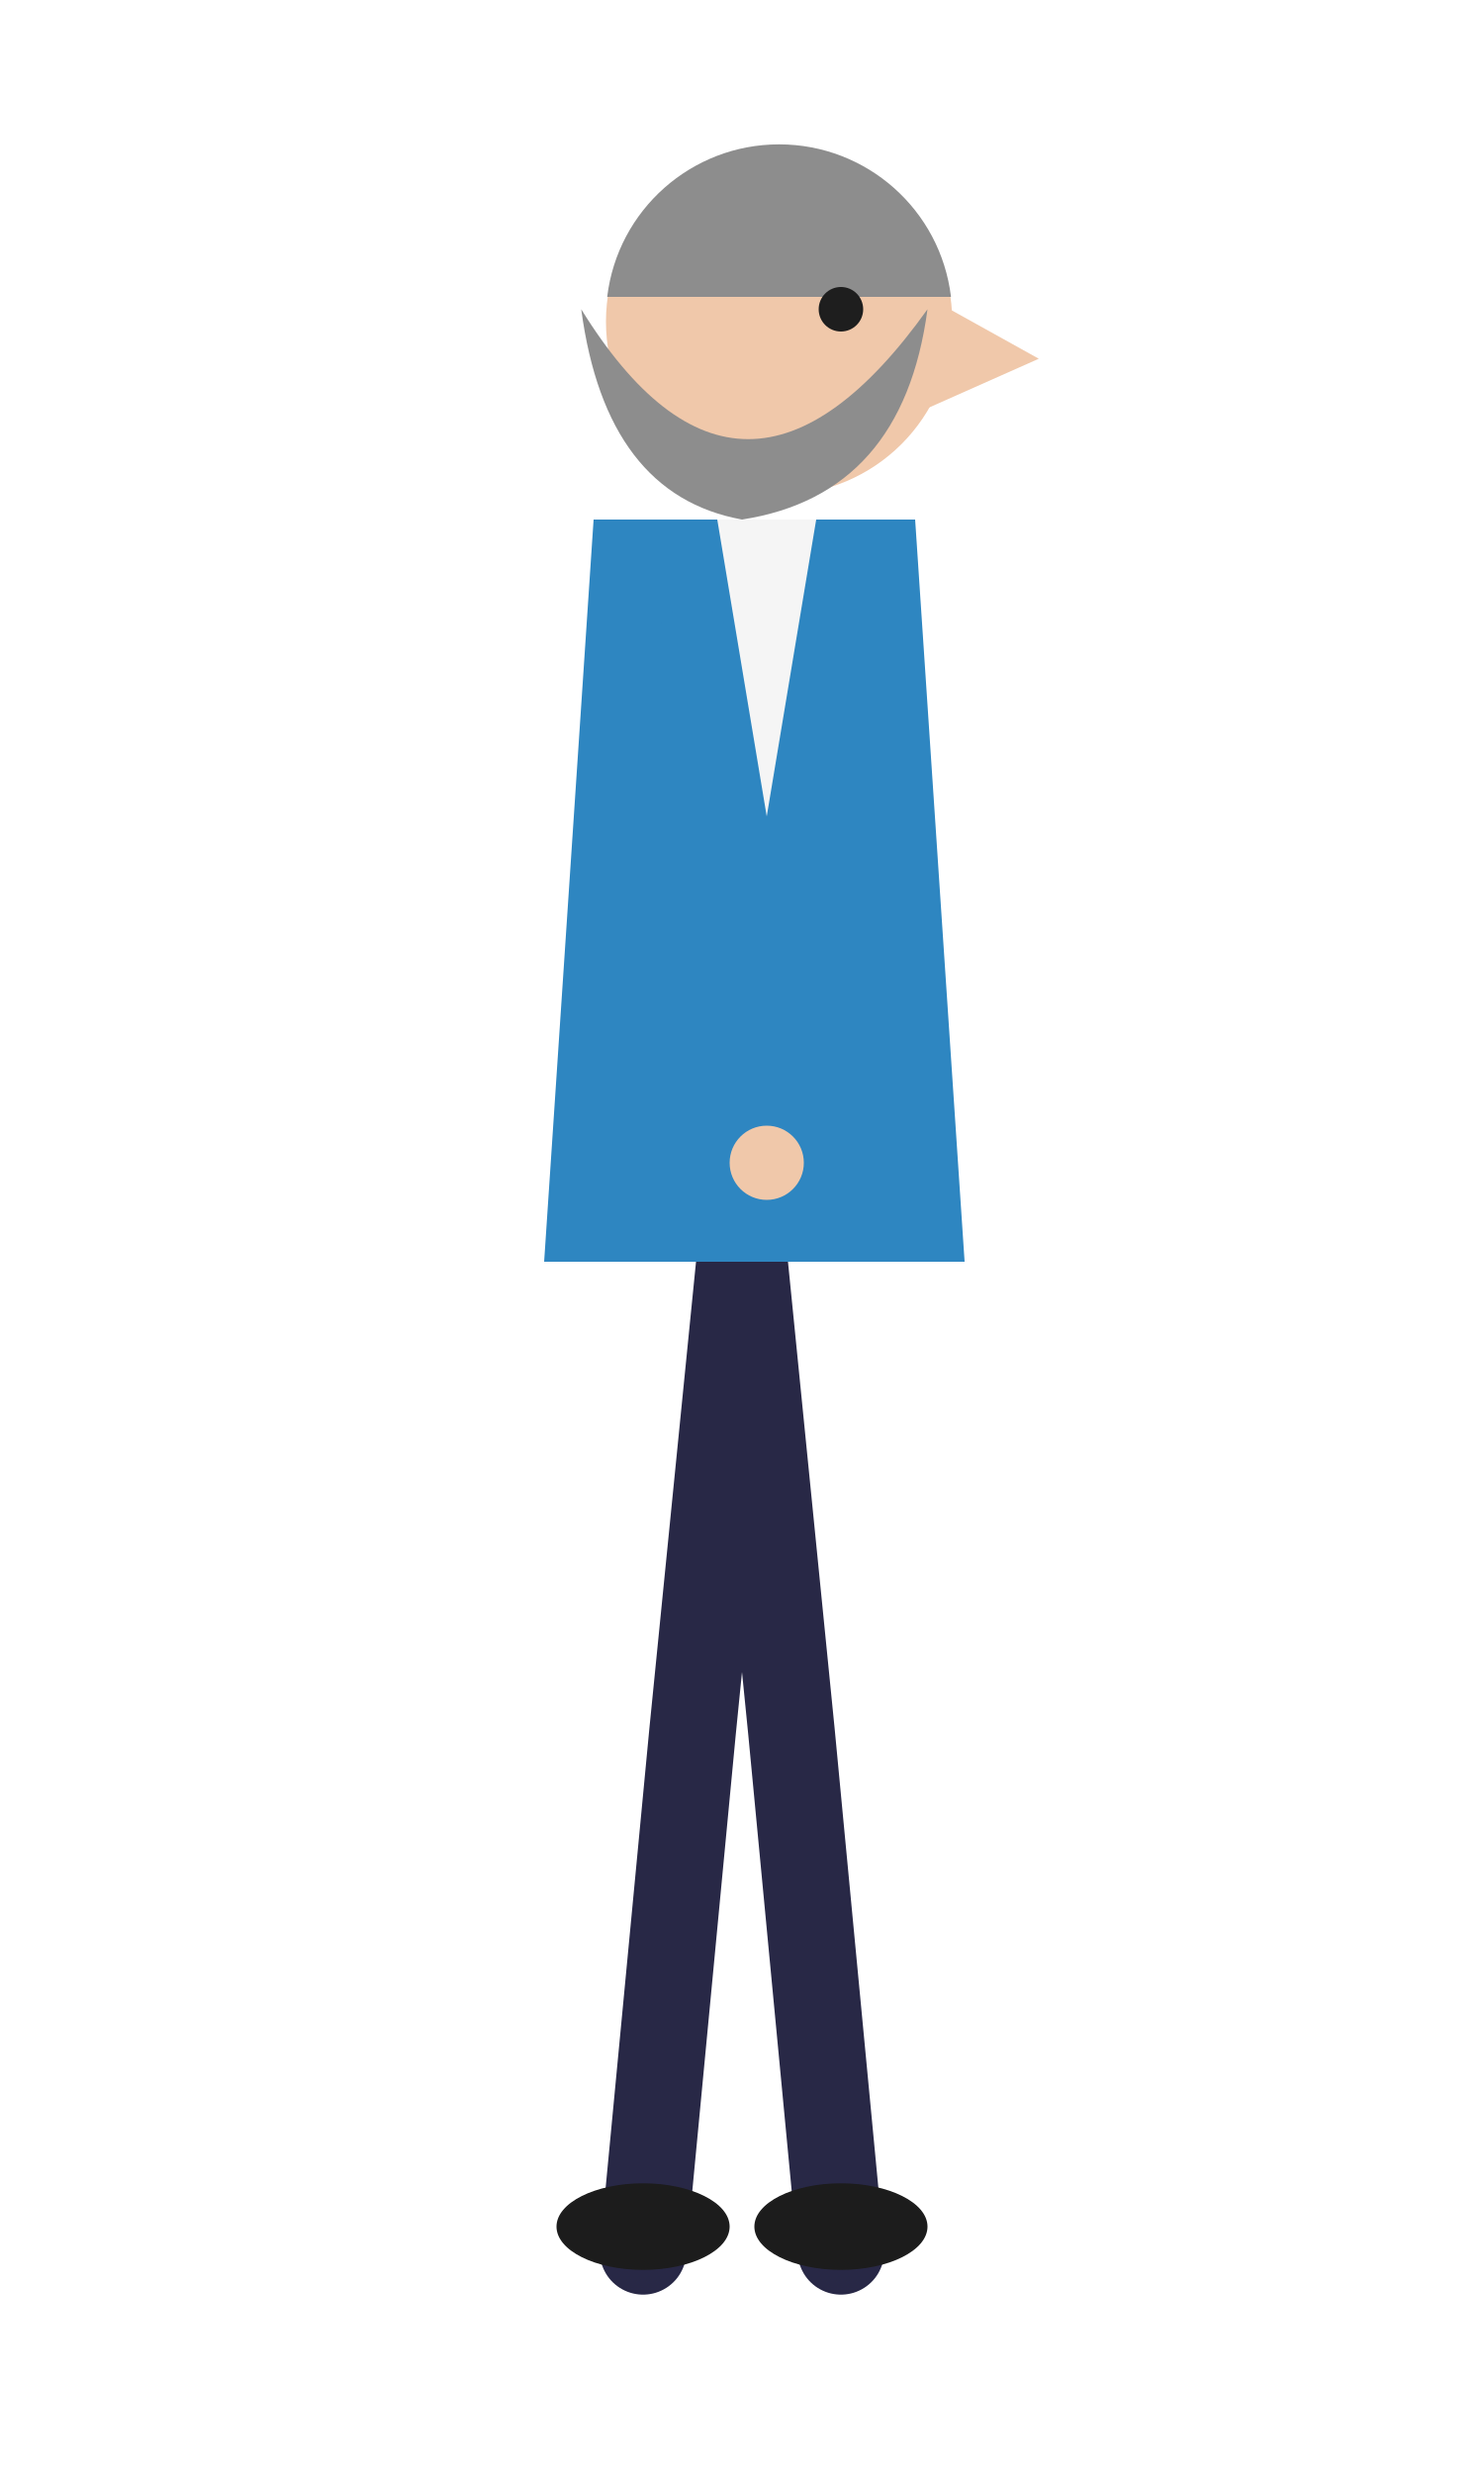
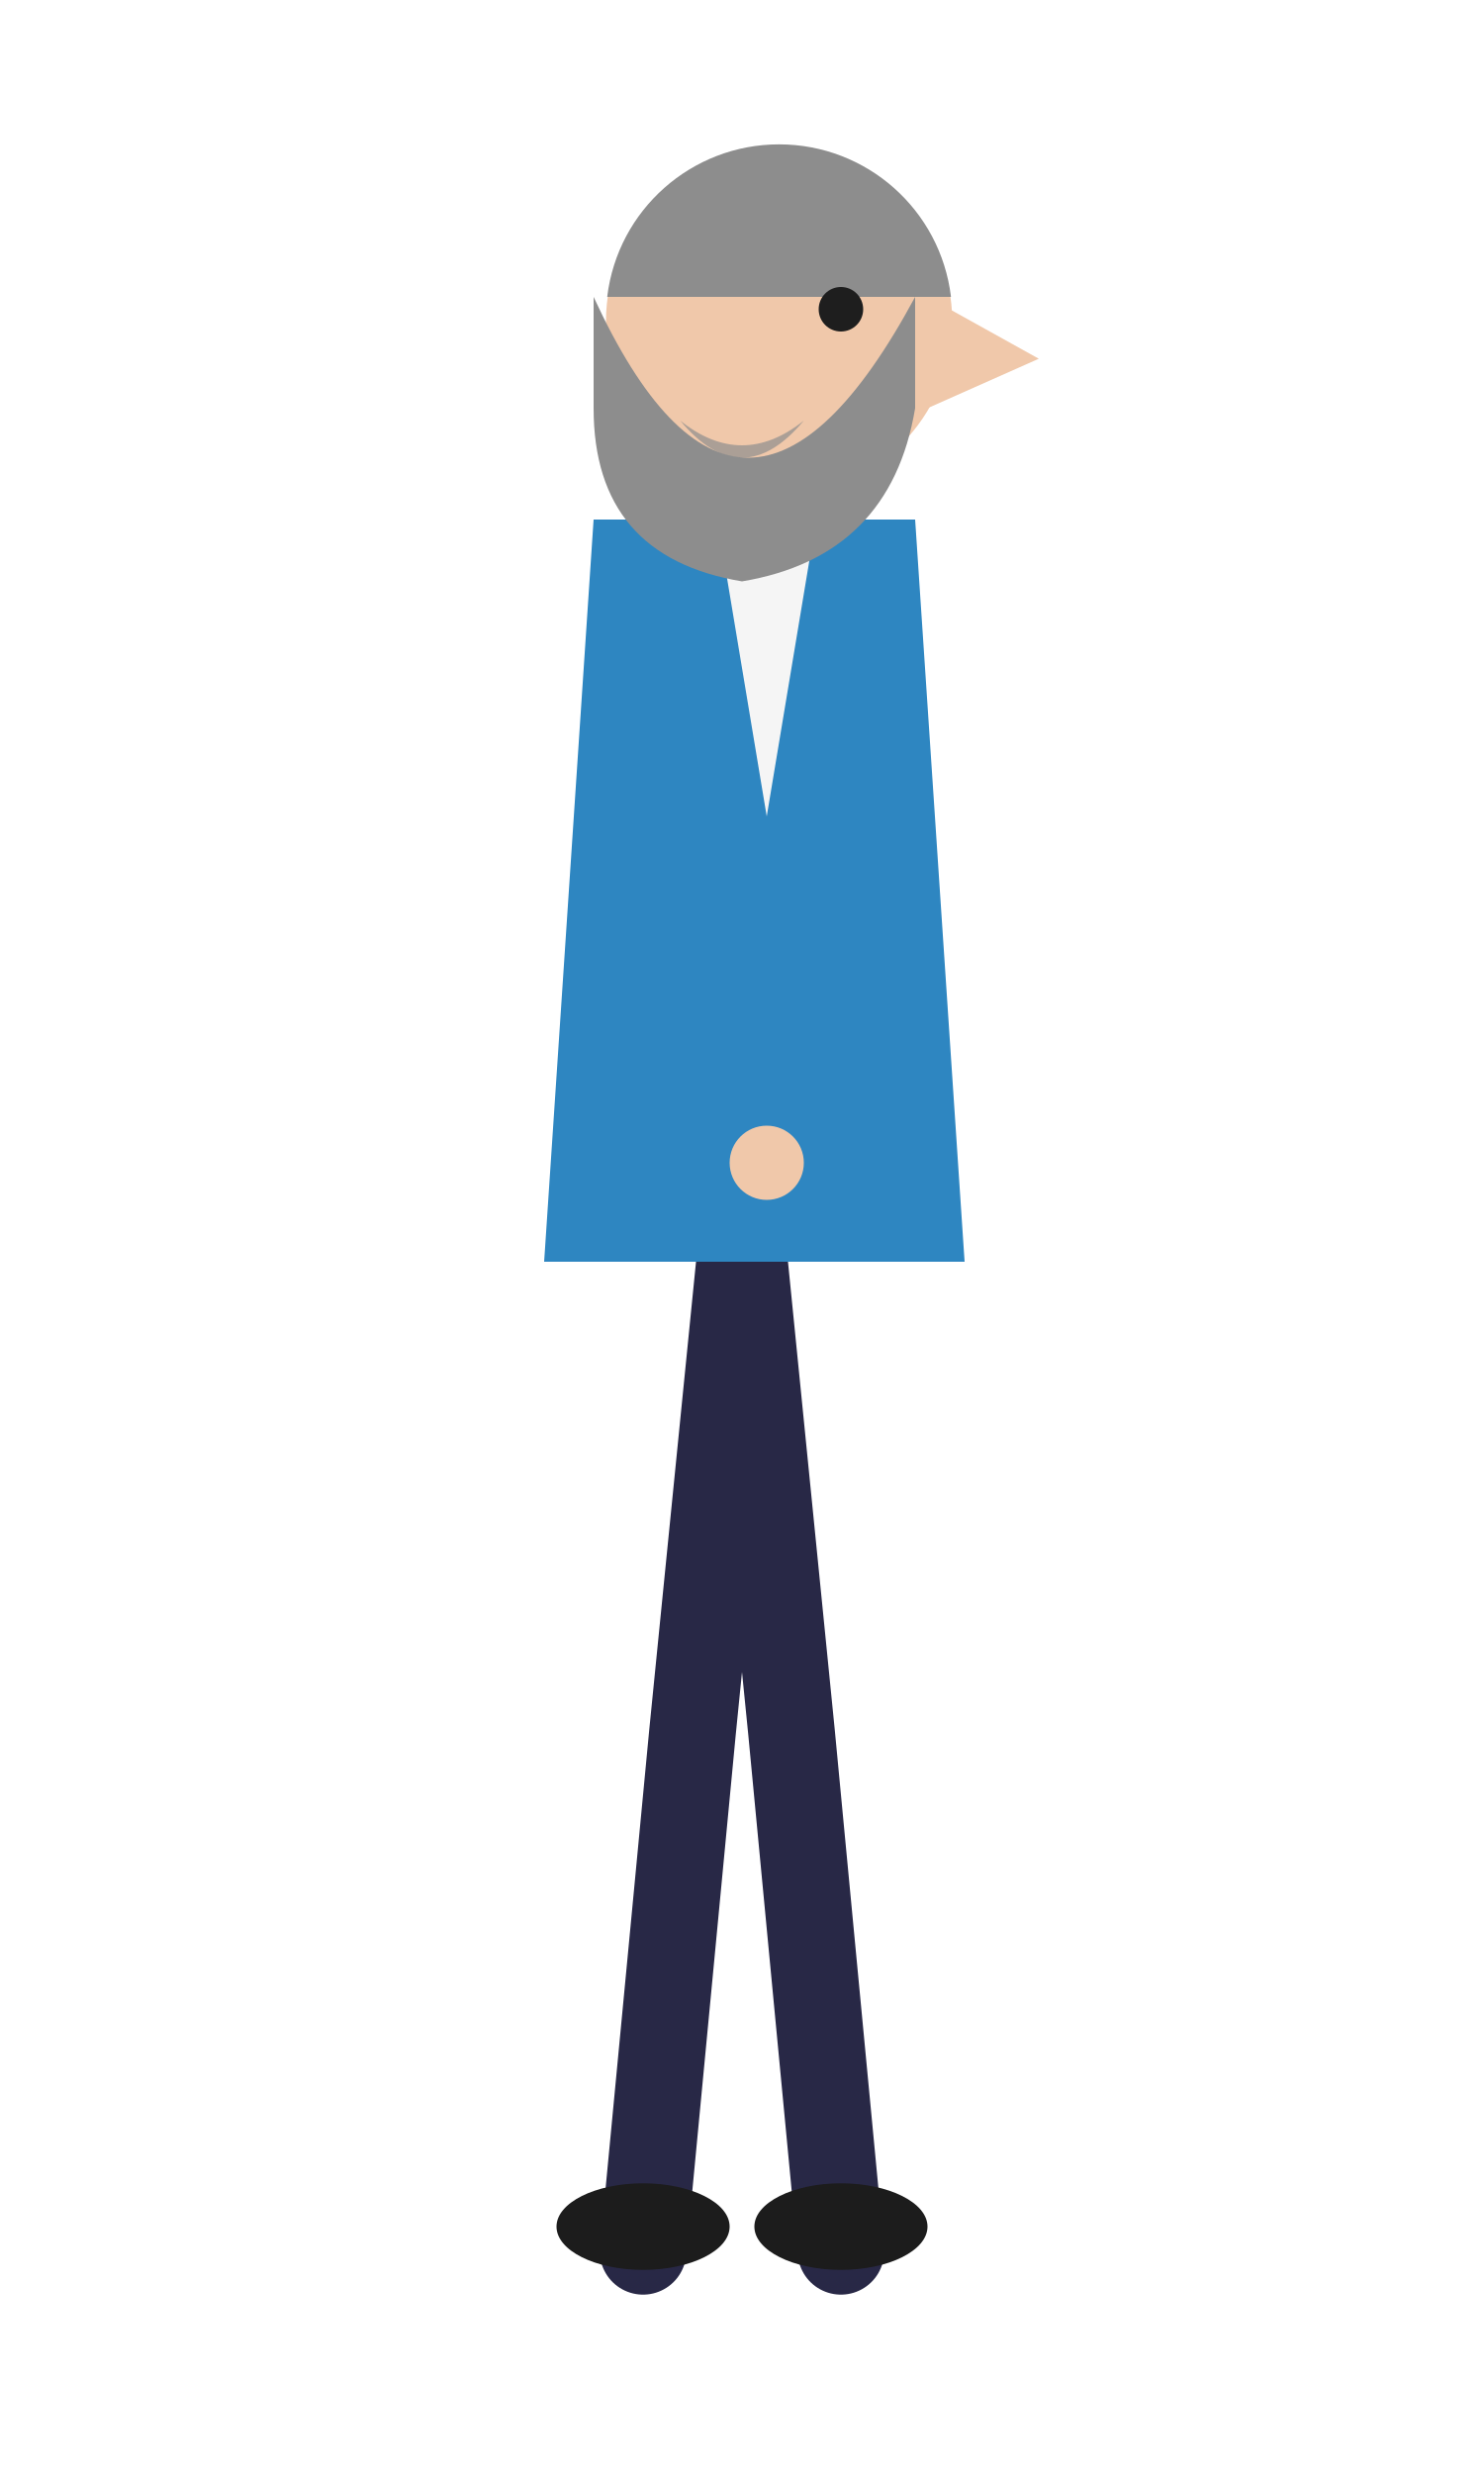
<svg xmlns="http://www.w3.org/2000/svg" viewBox="0 0 120 200" width="120" height="200">
  <g stroke="#282846" stroke-width="7" stroke-linecap="round" fill="none" stroke-linejoin="round">
    <path d="M60 100 L64 140 L68 182 M60 100 L56 140 L52 182" />
  </g>
  <ellipse cx="68" cy="180" rx="7" ry="3.5" fill="#1c1c1c" />
  <ellipse cx="52" cy="180" rx="7" ry="3.5" fill="#1c1c1c" />
  <path d="M48 42 L74 42 L78 102 L44 102 Z" fill="#2e86c1" />
  <path d="M58 42 L66 42 L62 66 Z" fill="#f5f5f5" />
  <g stroke="#2e86c1" stroke-width="6" stroke-linecap="round" fill="none">
    <path d="M56 52 L62 92" />
  </g>
  <circle cx="62" cy="94" r="3" fill="#f0c8aa" />
  <circle cx="63" cy="26" r="14" fill="#f0c8aa" />
  <path d="M75 24 L84 29 L75 33 Z" fill="#f0c8aa" />
  <path d="M49.1 24 A14 14 0 0 1 76.9 24 Z" fill="#8d8d8d" />
  <circle cx="68" cy="25" r="1.8" fill="#1e1e1e" />
-   <path d="M47 25 Q60 46 75 25 Q73 40 60 42 Q49 40 47 25 Z" fill="#8d8d8d" />
+   <path d="M48 24 Q60 50 74 24 L74 33 Q72 45 60 47 Q48 45 48 33 Z" fill="#8d8d8d" />
+   <path d="M55 34 Q60 38 65 34 Q60 40 55 34 Z" fill="#8d8d8d" opacity="0.7" />
</svg>
